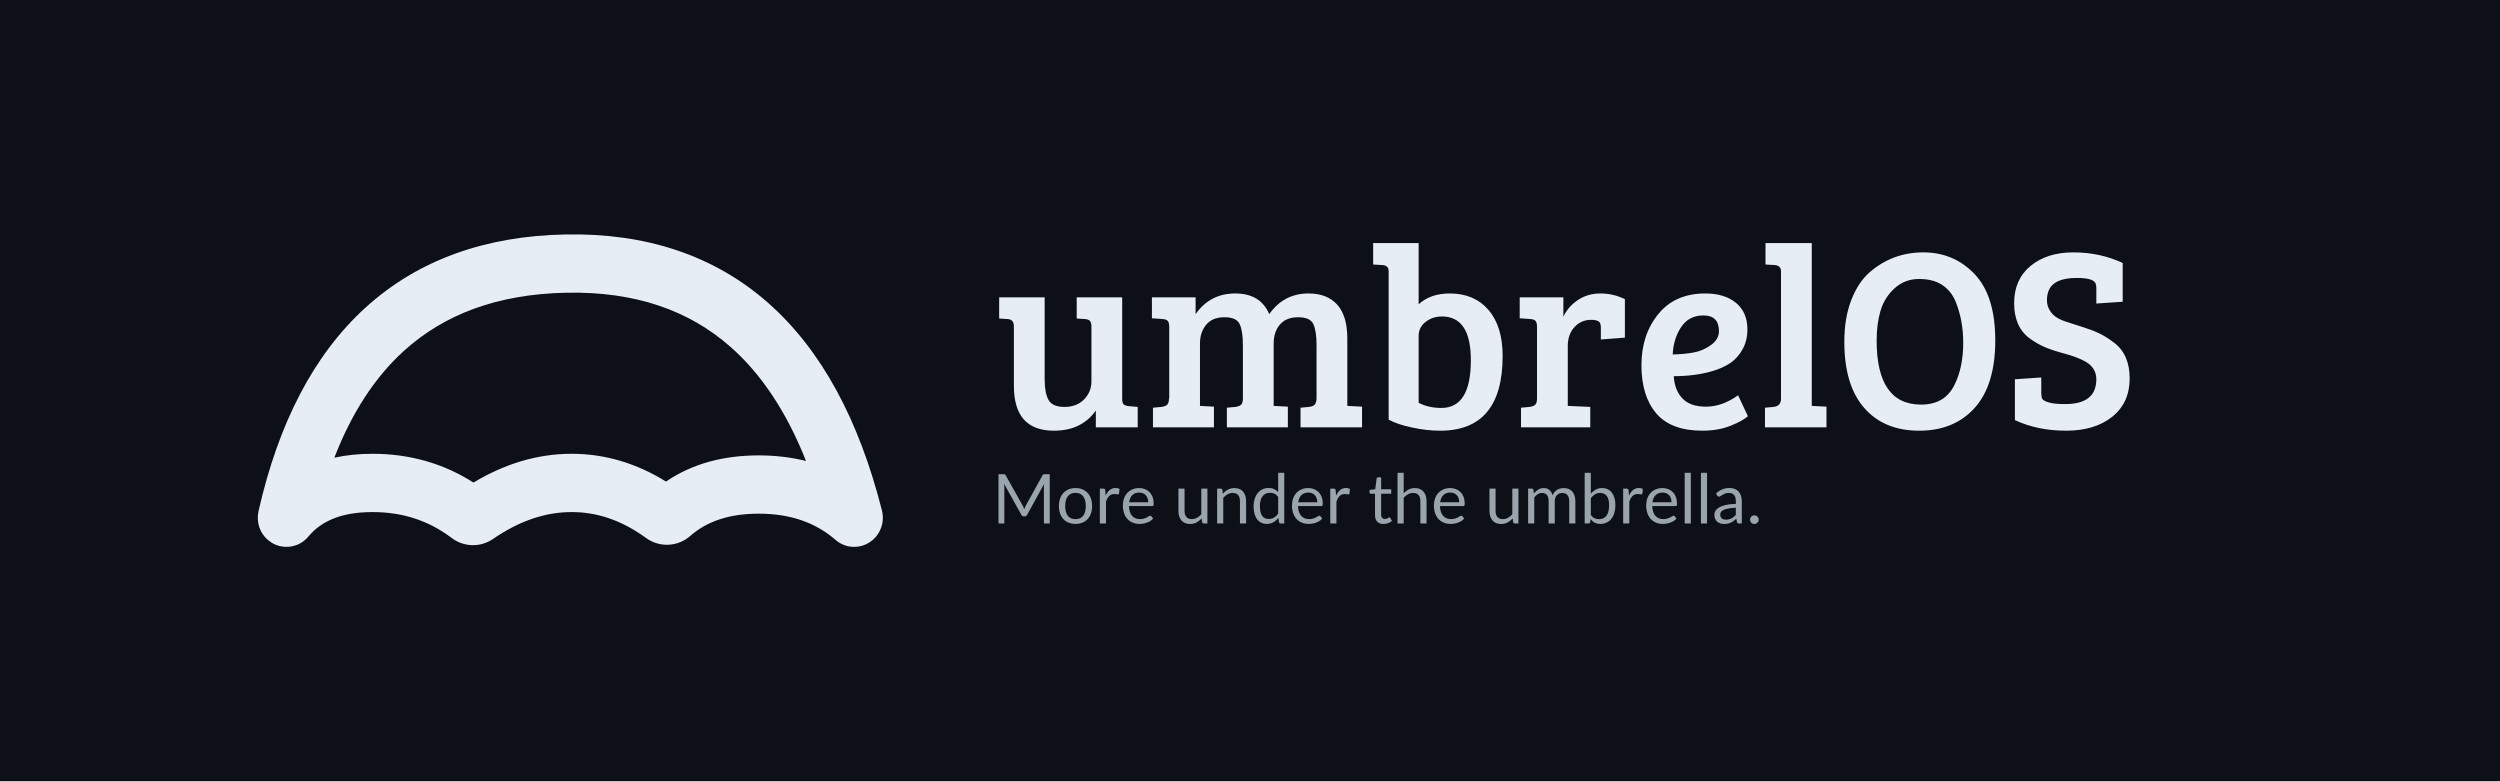
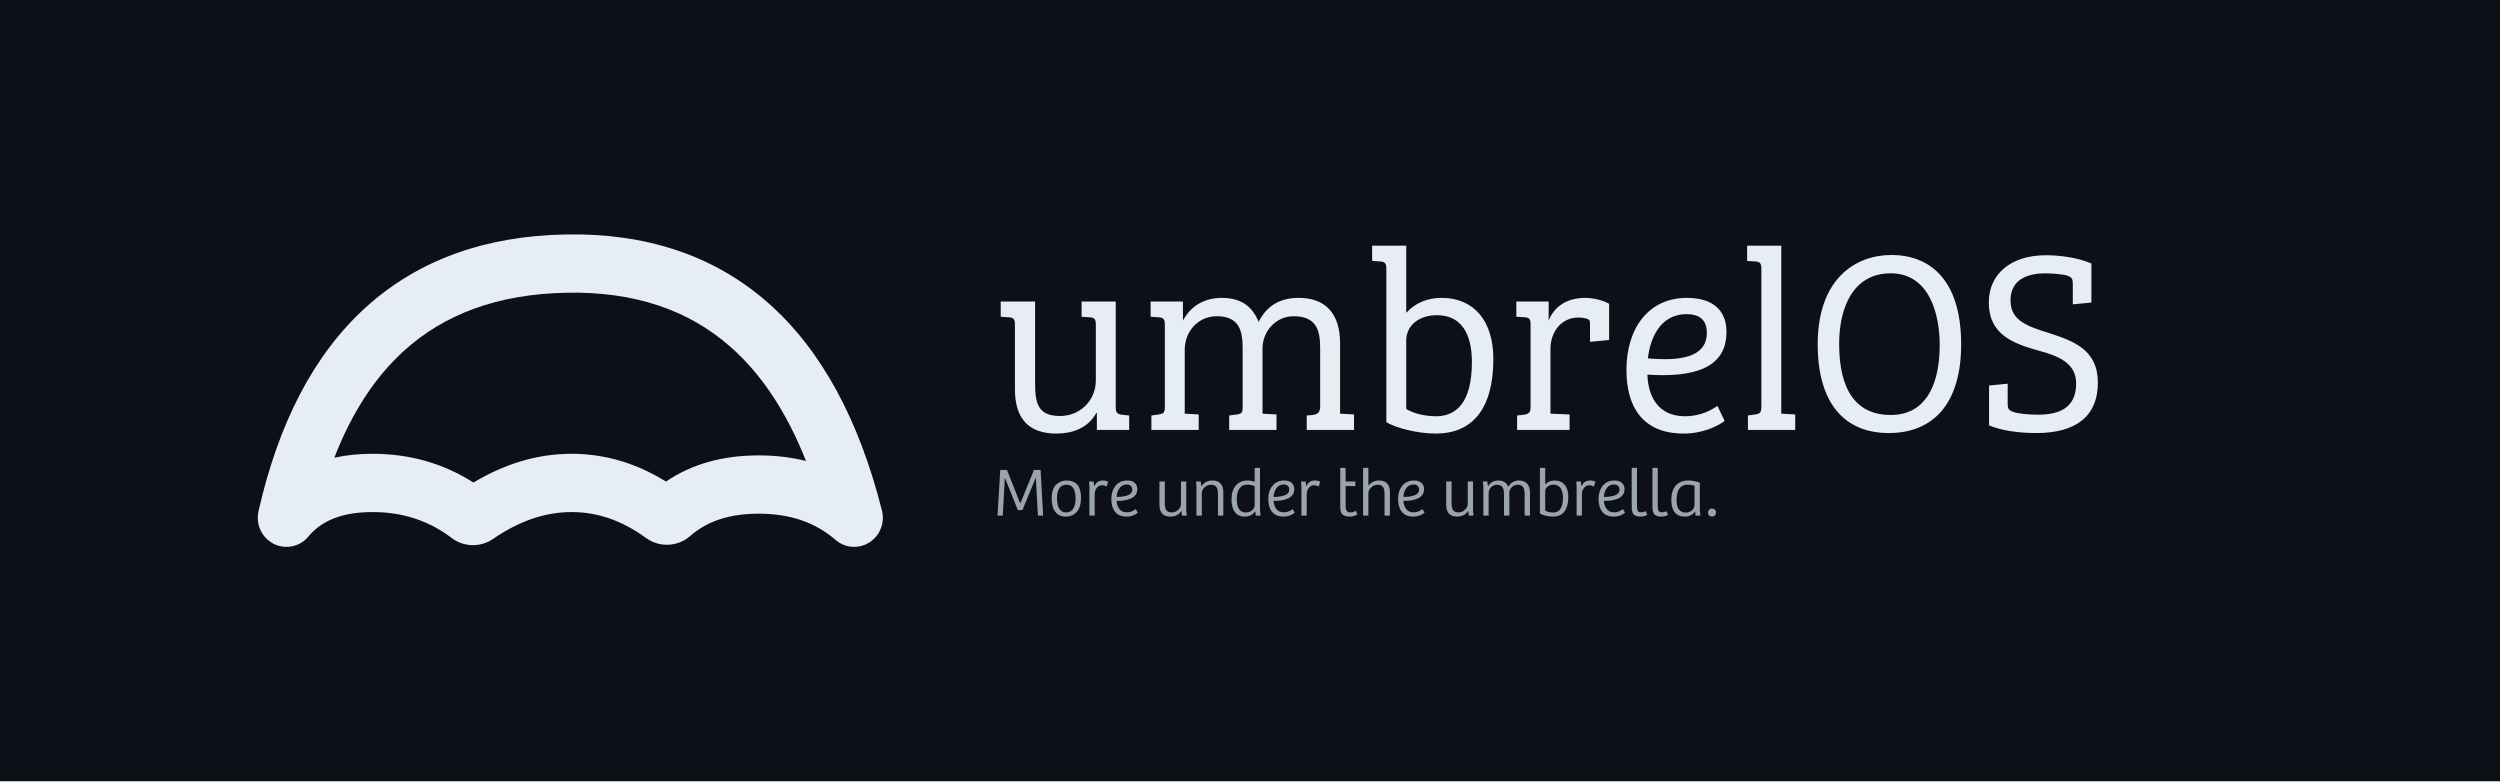
<svg xmlns="http://www.w3.org/2000/svg" viewBox="0 0 1600 500" width="1600" height="500" role="img" aria-label="umbrelOS: More under the umbrella.">
  <rect width="1600" height="500" fill="#0d1117" />
  <g transform="translate(151.67,36.67) scale(3.33333)">
    <g transform="matrix(1.0001 0 0 1.0167 -.96643 25.866)" fill="#e6edf3">
      <path d="m64.008 8.014c-15.316 0.294-28.263 4.774-38.365 13.811-10.013 8.957-16.719 21.934-20.518 38.336-0.009 0.039-0.016 0.078-0.025 0.117-0.026 0.112-0.034 0.223-0.053 0.334-0.022 0.131-0.05 0.26-0.062 0.392-0.019 0.201-0.019 0.4-0.016 0.598 0.001 0.063-0.005 0.126-0.002 0.189 0.011 0.228 0.041 0.452 0.08 0.674 0.007 0.039 0.008 0.078 0.016 0.117 0.052 0.263 0.122 0.521 0.211 0.772 0.055 0.155 0.118 0.308 0.188 0.458 0.024 0.053 0.052 0.103 0.078 0.155 0.05 0.1 0.098 0.199 0.154 0.296 0.082 0.143 0.172 0.282 0.268 0.418 8.204e-4 0.001 0.001 0.003 0.002 0.004 0.096 0.136 0.197 0.267 0.307 0.395 0.117 0.137 0.246 0.268 0.379 0.395 0.046 0.044 0.093 0.087 0.141 0.13 0.038 0.035 0.074 0.071 0.113 0.105 0.029 0.025 0.062 0.043 0.092 0.067 0.164 0.133 0.336 0.258 0.516 0.373 0.045 0.029 0.091 0.058 0.137 0.086 0.221 0.132 0.447 0.254 0.689 0.355 0.154 0.064 0.314 0.121 0.477 0.172 0.055 0.017 0.111 0.03 0.166 0.046 0.082 0.023 0.162 0.048 0.246 0.067 0.012 0.003 0.025 3e-3 0.037 0.006 0.241 0.054 0.486 0.09 0.73 0.111 0.059 0.005 0.117 0.006 0.176 0.01 0.199 0.01 0.397 0.011 0.596 0 0.052-0.003 0.105-0.001 0.156-0.006 0.006-4.91e-4 0.012-0.001 0.018-0.002 0.214-0.019 0.426-0.054 0.637-0.097 0.073-0.015 0.145-0.032 0.217-0.05 0.223-0.055 0.445-0.119 0.66-0.202 0.139-0.054 0.277-0.114 0.412-0.18 0.133-0.064 0.262-0.134 0.389-0.208 2e-3 -0.001 0.004-0.003 0.006-0.004 0.127-0.075 0.252-0.156 0.373-0.241 0.002-1e-3 0.002-0.003 0.004-0.004 0.122-0.086 0.24-0.177 0.355-0.273 0.121-0.101 0.238-0.208 0.352-0.321 0.083-0.082 0.16-0.17 0.238-0.258 0.026-0.029 0.053-0.056 0.078-0.086 0.025-0.03 0.051-0.058 0.076-0.088 2.402-2.778 6.161-4.543 12.254-4.543 5.756 0 10.694 1.599 15.012 4.76l0.17 0.128c2.346 1.746 5.541 1.819 7.963 0.18 5.16-3.49 10.16-5.068 15.084-5.068 4.836 0 9.528 1.519 14.18 4.822l0.098 0.071c2.583 1.847 6.093 1.687 8.496-0.388 3.073-2.652 7.279-4.201 13.129-4.201 6.155 0 10.927 1.716 14.695 4.898 0.024 0.02 0.047 0.041 0.07 0.061 0.069 0.059 0.142 0.11 0.213 0.164 0.059 0.045 0.115 0.093 0.176 0.136 0.1 0.071 0.203 0.135 0.307 0.199 0.05 0.031 0.099 0.064 0.15 0.094 0.14 0.08 0.283 0.151 0.428 0.218 0.015 7e-3 0.03 0.016 0.045 0.023 0.167 0.075 0.337 0.141 0.51 0.199 0.252 0.084 0.511 0.15 0.775 0.197 0.045 8e-3 0.091 0.008 0.137 0.015 0.217 0.033 0.436 0.058 0.658 0.065 0.055 0.002 0.111-0.006 0.166-0.006 0.211 4.2e-5 0.422-0.004 0.635-0.029 0.09-0.01 0.178-0.033 0.268-0.048 0.158-0.026 0.315-0.045 0.473-0.086 0.011-0.003 0.02-0.009 0.031-0.011 0.104-0.027 0.204-0.068 0.307-0.101 0.15-0.049 0.302-0.096 0.445-0.157 0.088-0.037 0.172-0.086 0.258-0.128 0.15-0.073 0.3-0.146 0.441-0.231 0.088-0.054 0.172-0.117 0.258-0.176 0.132-0.091 0.262-0.183 0.385-0.285 0.08-0.066 0.156-0.137 0.232-0.208 0.123-0.114 0.242-0.231 0.354-0.355 0.035-0.038 0.074-0.069 0.107-0.109 0.044-0.052 0.079-0.108 0.121-0.16 0.06-0.077 0.12-0.153 0.176-0.233 0.087-0.123 0.166-0.249 0.242-0.376 0.038-0.064 0.078-0.127 0.113-0.193 0.084-0.156 0.157-0.316 0.225-0.478 0.022-0.051 0.046-0.101 0.066-0.153 0.083-0.217 0.156-0.436 0.211-0.659 0.09-0.365 0.143-0.742 0.156-1.125 2e-5 -6.31e-4 -2e-5 -0.001 0-0.002 7.4e-4 -0.022-2e-3 -0.043-2e-3 -0.065 4e-3 -0.166 4e-3 -0.333-8e-3 -0.5-0.013-0.188-0.036-0.377-0.068-0.564-0.025-0.144-0.057-0.288-0.094-0.432-8e-3 -0.03-0.014-0.058-0.021-0.088-4.366-16.917-11.503-30.163-21.816-39.107-10.421-9.039-23.559-13.228-38.936-12.933zm0.211 11.003c13.143-0.252 23.488 3.284 31.514 10.245 5.83 5.056 10.704 12.155 14.475 21.531-2.873-0.708-5.909-1.054-9.088-1.054-6.725 0-12.761 1.556-17.789 4.942-5.634-3.438-11.694-5.246-18.113-5.246-6.566 0-12.87 1.889-18.852 5.435-5.774-3.632-12.279-5.435-19.377-5.435-2.563 0-5.016 0.238-7.33 0.735 3.39-8.623 7.876-15.27 13.322-20.142 7.782-6.962 18.035-10.757 31.238-11.011z" stroke-width="7.955" />
    </g>
  </g>
-   <g transform="translate(635.00,273.50)">
-     <path d="M87.34-13.56L93.13-13.07L93.13 0L66.33 0L66.33-10.75Q57.23 2.15 39.53 2.15Q13.89 2.15 13.89-26.47L13.89-64.68Q13.89-69.14 9.76-69.31L4.47-69.64L4.47-83.20L33.58-83.20L33.58-30.77Q33.58-22 36.06-17.53Q38.54-13.07 46.32-13.07Q54.09-13.07 58.80-17.86Q63.52-22.66 63.52-29.44L63.52-64.35Q63.52-66.99 62.61-68.07Q61.70-69.14 59.38-69.31L54.09-69.64L54.09-83.20L83.20-83.20L83.20-18.36Q83.20-15.71 84.03-14.80Q84.86-13.89 87.34-13.56M109.17-69.31L102.23-69.80L102.23-83.20L130.18-83.20L130.18-72.45Q139.44-85.68 155.57-85.68Q171.70-85.68 177.32-72.45Q186.59-85.68 202.47-85.68Q214.38-85.68 220.83-78.49Q227.28-71.29 227.28-56.90L227.28-13.73L236.71-13.23L236.71 0L197.34 0L197.34-12.57L202.80-13.07Q205.28-13.40 206.35-14.47Q207.43-15.55 207.59-18.36L207.59-52.60Q207.59-61.70 205.53-66.08Q203.46-70.47 195.85-70.47Q188.24-70.47 184.19-65.83Q180.14-61.20 180.14-53.43L180.14-13.73L189.23-13.23L189.23 0L150.20 0L150.20-12.57L155.65-13.07Q158.14-13.40 159.29-14.47Q160.45-15.55 160.45-18.53L160.45-52.60Q160.45-61.70 158.38-66.08Q156.32-70.47 148.62-70.47Q140.93-70.47 136.96-65.67Q132.99-60.87 132.99-53.76L132.99-13.73L141.92-13.23L141.92 0L102.89 0L102.89-12.57L108.35-13.07Q110.83-13.40 111.98-14.47Q113.14-15.55 113.14-18.53L113.31-18.53L113.31-64.18Q113.31-66.99 112.40-68.07Q111.49-69.14 109.17-69.31M253.74-4.96L253.74-99.91Q253.74-103.71 249.61-103.88L243.82-104.21L243.82-117.94L272.93-117.94L272.93-78.74Q280.38-85.68 292.95-85.68Q308.50-85.68 317.59-75.18Q326.69-64.68 326.69-45.65Q326.69 2.15 286.66 2.15Q278.06 2.15 268.55 0.08Q259.04-1.98 253.74-4.96M272.93-58.56L272.93-15.71Q279.22-12.41 287.49-12.41Q306.35-12.41 306.35-43.01Q306.35-70.96 287.82-70.96Q281.86-70.96 277.40-67.49Q272.93-64.02 272.93-58.56M348.69-18.53L348.69-64.35Q348.69-66.99 347.78-68.07Q346.87-69.14 344.56-69.31L337.61-69.80L337.61-83.20L365.56-83.20L365.56-70.80Q368.54-77.25 374.83-81.47Q381.11-85.68 389.30-85.68Q397.49-85.68 404.93-82.05L404.93-57.40L389.55-56.24L389.55-63.85Q389.55-67.16 387.89-67.98Q386.08-68.81 383.43-68.81Q376.81-68.81 372.59-64.10Q368.38-59.38 368.38-52.11L368.38-13.73L382.77-13.07L382.77 0L338.44 0L338.44-12.57L343.89-13.07Q346.38-13.40 347.53-14.47Q348.69-15.55 348.69-18.53M456.38-85.68Q468.78-85.68 476.06-79.65Q483.34-73.61 483.34-62.69Q483.34-55.41 480.20-49.87Q477.05-44.33 472.42-41.19Q467.79-38.05 461.17-36.06Q450.09-32.75 436.20-32.75Q436.69-23.98 441.65-18.61Q446.62-13.23 456.87-13.23Q467.13-13.23 477.38-20.51L483.67-7.11Q480.36-4.14 472.50-0.99Q464.65 2.15 454.56 2.15Q434.38 2.15 424.95-9.02Q415.52-20.18 415.52-39.70Q415.52-59.22 426.27-72.45Q437.02-85.68 456.38-85.68M448.85-47.89Q454.89-48.96 460.02-52.68Q465.14-56.41 465.14-61.53Q465.14-71.62 455.22-71.62Q445.95-71.62 440.99-64.26Q436.03-56.90 435.53-46.65Q442.81-46.81 448.85-47.89M494.92-117.94L524.53-117.94L524.53-13.73L533.95-13.23L533.95 0L494.59 0L494.59-12.57L500.05-13.07Q504.84-13.56 504.84-18.36L504.84-99.91Q504.84-103.55 500.71-103.88L494.92-104.21L494.92-117.94M595.90-111.98Q615.50-111.98 628.74-98.09Q641.97-84.20 641.97-55.66Q641.97-27.13 628.82-12.49Q615.67 2.15 593.26 2.15Q570.84 2.15 558.11-12.41Q545.37-26.96 545.37-54.75Q545.37-69.97 549.83-81.47Q554.30-92.96 561.58-99.25Q576.30-111.98 595.90-111.98M566.05-55.58Q566.05-14.56 594.50-14.56Q609.71-14.56 615.83-27.13Q621.46-38.21 621.46-54.26Q621.46-68.65 616.50-80.72Q613.68-87.34 607.98-91.14Q602.27-94.95 593.17-94.95Q584.08-94.95 577.54-88.99Q571.01-83.04 568.53-74.60Q566.05-66.17 566.05-55.58M686.80-14.89Q706.65-14.89 706.65-30.77Q706.65-39.04 697.88-43.01Q693.25-45.32 685.89-47.31Q678.53-49.29 673.65-51.36Q668.77-53.43 663.80-57.07Q654.05-64.35 654.05-79.48Q654.05-94.62 664.55-103.30Q675.05-111.98 692.01-111.98Q708.96-111.98 723.52-105.20L723.52-80.39L706.65-79.23L706.65-88.83Q706.65-91.31 705.98-92.47Q704.17-95.61 694.32-95.61Q684.48-95.61 679.77-92.14Q675.05-88.66 675.05-81.38Q675.05-76.09 679.02-72.12Q681.67-69.47 686.88-67.74Q692.09-66 697.96-64.18Q703.83-62.36 708.38-60.21Q712.93-58.06 717.89-54.26Q727.98-46.81 727.98-31.26Q727.98-15.71 716.82-6.78Q705.65 2.15 687.38 2.15Q669.10 2.15 654.54-4.63L654.54-30.77L671.41-31.92L671.41-21.83Q671.41-19.35 672.08-18.20Q672.74-17.04 676.13-15.96Q679.52-14.89 686.80-14.89" fill="#e6edf3" />
+   <g transform="translate(635.00,275.17)">
+     <path d="M79.07-82.21L57.23-82.21L57.23-72.45L62.20-72.12C65.34-71.95 66.33-71.13 66.33-67.32L66.33-31.76C66.33-18.69 56.08-8.93 43.50-8.93C29.77-8.93 27.46-16.38 27.46-29.61L27.46-82.21L5.46-82.21L5.46-72.45L10.42-72.12C13.56-71.95 14.56-71.13 14.56-67.32L14.56-25.97C14.56-7.11 23.49 2.32 41.19 2.32C51.11 2.32 61.20-0.99 66.66-10.92L66.99-10.92L66.99 0L87.67 0L87.67-9.26L82.87-9.76C79.73-10.26 79.07-11.08 79.07-15.22M122.08-82.21L101.40-82.21L101.40-72.45L106.36-72.12C109.50-71.95 110.50-71.13 110.50-67.32L110.50-14.72C110.50-10.92 109.67-10.42 106.53-9.92L101.89-9.26L101.89 0L132.17 0L132.17-9.92L123.23-10.42L123.23-51.44C123.23-62.69 131.50-72.78 143.74-72.78C158.63-72.78 160.29-62.69 160.29-52.11L160.29-14.56C160.29-11.08 159.79-10.42 156.65-9.92L151.68-9.26L151.68 0L181.95 0L181.95-9.92L173.02-10.42L173.02-52.27C173.02-63.02 181.46-72.78 192.87-72.78C207.43-72.78 209.91-64.02 209.91-52.27L209.91-15.22C209.91-11.08 208.26-10.09 205.11-9.59L201.31-9.26L201.31 0L231.58 0L231.58-9.92L222.65-10.42L222.65-55.41C222.65-74.44 213.38-84.53 196.18-84.53C185.10-84.53 176-80.23 170.54-69.14C166.08-80.23 157.97-84.53 146.89-84.53C136.80-84.53 127.37-80.06 122.08-69.97M252.26-4.96C258.87-0.99 272.93 2.32 283.85 2.32C307.01 2.32 320.74-13.07 320.74-45.49C320.74-69.80 308.33-84.53 287.65-84.53C278.56-84.53 270.78-81.38 264.99-74.93L264.99-117.94L243.16-117.94L243.16-108.18L248.12-107.85C251.26-107.68 252.26-106.86 252.26-103.05M264.99-57.23C264.99-66.99 273.26-73.44 284.51-73.44C303.70-73.44 307.01-56.08 307.01-43.50C307.01-16.54 296.26-8.77 284.02-8.77C276.24-8.77 268.96-10.92 264.99-13.40M375.16-71.95C377.47-71.95 379.29-71.62 380.78-71.13C382.60-70.47 382.60-69.64 382.60-67.49L382.60-56.41L394.84-57.56L394.84-80.72C390.38-83.37 383.92-84.53 379.46-84.53C366.89-84.53 359.28-78.08 356.14-69.97L356.14-82.21L335.46-82.21L335.46-72.45L340.92-72.12C343.73-71.95 344.56-70.96 344.56-67.65L344.56-14.72C344.56-10.92 343.40-10.26 340.26-9.76L335.95-9.26L335.95 0L369.53 0L369.53-9.92L357.29-10.42L357.29-51.77C357.29-63.02 364.41-71.95 375.16-71.95M469.94-62.69C469.94-77.08 460.68-84.53 444.63-84.53C419.98-84.53 405.92-65.01 405.92-38.38C405.92-15.71 415.52 2.32 442.65 2.32C454.89 2.32 464.81-2.65 468.78-5.79L464.15-15.38C461.01-13.23 453.89-8.77 443.47-8.77C426.11-8.77 419.82-21.50 419.32-35.40C447.94-33.58 469.94-38.87 469.94-62.69M457.37-62.20C457.37-46.32 440.17-44 419.65-45.82C420.98-57.89 427.10-74.11 444.30-74.11C452.24-74.11 457.37-70.80 457.37-62.20M492.27-15.22C492.27-11.08 491.44-10.42 488.30-9.92L483.67-9.26L483.67 0L513.94 0L513.94-9.92L505.01-10.42L505.01-117.94L483.17-117.94L483.17-108.18L488.14-107.85C491.28-107.68 492.27-106.86 492.27-103.05M620.14-54.75C620.14-97.10 599.29-111.98 575.47-111.98C552.98-111.98 528.33-97.26 528.33-54.75C528.33-17.04 545.53 1.98 573.82 1.98C602.27 1.98 620.14-16.87 620.14-54.75M542.06-55.25C542.06-77.74 550.66-100.24 574.98-100.24C600.12-100.24 606.41-73.61 606.41-54.26C606.41-31.76 599.13-9.59 575.14-9.59C547.85-9.59 542.06-33.41 542.06-55.25M668.27 1.98C694.57 1.98 707.64-9.59 707.64-30.27C707.64-51.28 692.09-56.90 676.87-61.86C662.65-66.33 651.73-69.80 651.73-82.87C651.73-96.77 663.31-100.24 674.06-100.24C678.53-100.24 685.64-99.58 688.12-98.75C691.26-97.59 691.59-96.44 691.59-93.29L691.59-80.39L703.50-81.55L703.50-106.53C694.57-110.50 682.50-111.82 674.39-111.82C652.06-111.82 637.83-99.91 637.83-81.55C637.83-61.20 653.22-55.41 669.10-50.95C682.33-47.47 693.74-42.84 693.74-29.77C693.74-13.40 682-9.76 668.93-9.76C663.64-9.76 656.20-10.42 653.38-11.58C650.24-12.74 649.91-13.89 649.91-17.04L649.91-29.61L638-28.45L638-2.98C645.28 0.33 656.86 1.98 668.27 1.98" fill="#e6edf3" />
  </g>
-   <g transform="translate(635.00,335)">
-     <path d="M33.68-31.53L36.83-31.53L36.83 0L33.09 0L33.09-23.17Q33.09-23.63 33.12-24.16Q33.15-24.68 33.20-25.23L22.37-5.52Q21.87-4.53 20.83-4.53L20.22-4.53Q19.18-4.53 18.68-5.52L7.63-25.32Q7.77-24.16 7.77-23.17L7.77 0L4.03 0L4.03-31.53L7.17-31.53Q7.74-31.53 8.05-31.42Q8.36-31.31 8.65-30.80L19.54-11.40Q19.80-10.87 20.05-10.30Q20.31-9.72 20.53-9.13Q20.75-9.72 20.99-10.31Q21.23-10.89 21.52-11.42L32.21-30.80Q32.47-31.31 32.79-31.42Q33.11-31.53 33.68-31.53M53.35-22.64Q55.79-22.64 57.75-21.82Q59.71-21.01 61.09-19.51Q62.48-18.02 63.22-15.89Q63.95-13.77 63.95-11.15Q63.95-8.51 63.22-6.40Q62.48-4.29 61.09-2.79Q59.71-1.30 57.75-0.49Q55.79 0.31 53.35 0.31Q50.89 0.31 48.92-0.49Q46.95-1.30 45.56-2.79Q44.18-4.29 43.44-6.40Q42.70-8.51 42.70-11.15Q42.70-13.77 43.44-15.89Q44.18-18.02 45.56-19.51Q46.95-21.01 48.92-21.82Q50.89-22.64 53.35-22.64M53.35-2.75Q56.65-2.75 58.28-4.96Q59.91-7.17 59.91-11.13Q59.91-15.11 58.28-17.34Q56.65-19.56 53.35-19.56Q51.68-19.56 50.44-18.99Q49.19-18.41 48.37-17.34Q47.54-16.26 47.13-14.68Q46.73-13.11 46.73-11.13Q46.73-7.17 48.37-4.96Q50.01-2.75 53.35-2.75M72.36-21.21L72.62-17.82Q73.68-20.11 75.22-21.39Q76.76-22.68 78.98-22.68Q79.68-22.68 80.33-22.53Q80.98-22.37 81.49-22.04L81.20-19.12Q81.07-18.57 80.54-18.57Q80.23-18.57 79.64-18.70Q79.05-18.83 78.30-18.83Q77.24-18.83 76.42-18.52Q75.59-18.22 74.94-17.61Q74.29-17.01 73.78-16.11Q73.26-15.22 72.84-14.08L72.84 0L68.90 0L68.90-22.29L71.15-22.29Q71.79-22.29 72.03-22.04Q72.27-21.80 72.36-21.21M87.65-13.57L99.84-13.57Q99.84-14.94 99.45-16.07Q99.07-17.20 98.33-18.03Q97.59-18.85 96.54-19.30Q95.48-19.76 94.14-19.76Q91.32-19.76 89.68-18.12Q88.04-16.48 87.65-13.57M101.90-4.55L103-3.12Q102.28-2.24 101.27-1.59Q100.25-0.95 99.10-0.53Q97.94-0.11 96.71 0.10Q95.48 0.31 94.27 0.31Q91.96 0.31 90.01-0.47Q88.07-1.25 86.65-2.76Q85.23-4.27 84.44-6.49Q83.64-8.71 83.64-11.59Q83.64-13.93 84.36-15.95Q85.07-17.97 86.42-19.46Q87.76-20.94 89.69-21.79Q91.63-22.64 94.05-22.64Q96.05-22.64 97.76-21.97Q99.46-21.30 100.70-20.03Q101.95-18.77 102.65-16.91Q103.36-15.05 103.36-12.67Q103.36-11.75 103.16-11.44Q102.96-11.13 102.41-11.13L87.52-11.13Q87.58-9.02 88.10-7.46Q88.62-5.90 89.54-4.85Q90.46-3.81 91.74-3.29Q93.02-2.77 94.60-2.77Q96.07-2.77 97.14-3.11Q98.21-3.45 98.98-3.85Q99.75-4.25 100.26-4.59Q100.78-4.93 101.16-4.93Q101.64-4.93 101.90-4.55M133.83-22.29L137.74-22.29L137.74 0L135.41 0Q134.57 0 134.35-0.81L134.05-3.21Q132.59-1.61 130.79-0.63Q128.99 0.35 126.65 0.35Q124.83 0.35 123.43-0.25Q122.03-0.86 121.09-1.96Q120.14-3.06 119.67-4.62Q119.20-6.18 119.20-8.07L119.20-22.29L123.11-22.29L123.11-8.07Q123.11-5.54 124.27-4.16Q125.42-2.77 127.80-2.77Q129.54-2.77 131.04-3.60Q132.55-4.42 133.83-5.87L133.83-22.29M147.33-21.47L147.64-19.05Q148.37-19.87 149.18-20.53Q150-21.19 150.91-21.66Q151.82-22.13 152.84-22.38Q153.87-22.64 155.06-22.64Q156.88-22.64 158.28-22.03Q159.68-21.43 160.61-20.32Q161.55-19.21 162.03-17.64Q162.51-16.08 162.51-14.19L162.51 0L158.58 0L158.58-14.19Q158.58-16.72 157.42-18.12Q156.27-19.51 153.91-19.51Q152.17-19.51 150.67-18.68Q149.16-17.84 147.88-16.41L147.88 0L143.95 0L143.95-22.29L146.30-22.29Q147.14-22.29 147.33-21.47M183.02-6.23L183.02-16.98Q181.92-18.46 180.64-19.04Q179.37-19.62 177.78-19.62Q174.68-19.62 173.01-17.40Q171.34-15.18 171.34-11.07Q171.34-8.89 171.71-7.34Q172.08-5.79 172.81-4.79Q173.54-3.78 174.59-3.32Q175.65-2.86 176.99-2.86Q178.93-2.86 180.37-3.74Q181.81-4.62 183.02-6.23M183.02-32.41L186.93-32.41L186.93 0L184.60 0Q183.77 0 183.55-0.81L183.19-3.52Q181.76-1.80 179.94-0.75Q178.11 0.31 175.71 0.31Q173.80 0.31 172.24-0.43Q170.68-1.17 169.58-2.60Q168.48-4.03 167.88-6.16Q167.29-8.29 167.29-11.07Q167.29-13.53 167.95-15.65Q168.61-17.78 169.84-19.34Q171.07-20.90 172.86-21.79Q174.66-22.68 176.90-22.68Q178.95-22.68 180.41-21.99Q181.87-21.30 183.02-20.06L183.02-32.41M195.87-13.57L208.05-13.57Q208.05-14.94 207.67-16.07Q207.28-17.20 206.55-18.03Q205.81-18.85 204.75-19.30Q203.70-19.76 202.36-19.76Q199.54-19.76 197.90-18.12Q196.26-16.48 195.87-13.57M210.12-4.55L211.22-3.12Q210.50-2.24 209.48-1.59Q208.47-0.95 207.32-0.53Q206.16-0.11 204.93 0.10Q203.70 0.31 202.49 0.31Q200.18 0.31 198.23-0.47Q196.28-1.25 194.86-2.76Q193.45-4.27 192.65-6.49Q191.86-8.71 191.86-11.59Q191.86-13.93 192.58-15.95Q193.29-17.97 194.63-19.46Q195.98-20.94 197.91-21.79Q199.85-22.64 202.27-22.64Q204.27-22.64 205.97-21.97Q207.68-21.30 208.92-20.03Q210.17-18.77 210.87-16.91Q211.57-15.05 211.57-12.67Q211.57-11.75 211.38-11.44Q211.18-11.13 210.63-11.13L195.73-11.13Q195.80-9.02 196.32-7.46Q196.83-5.90 197.76-4.85Q198.68-3.81 199.96-3.29Q201.23-2.77 202.82-2.77Q204.29-2.77 205.36-3.11Q206.43-3.45 207.20-3.85Q207.97-4.25 208.48-4.59Q209-4.93 209.37-4.93Q209.86-4.93 210.12-4.55M219.82-21.21L220.09-17.82Q221.14-20.11 222.68-21.39Q224.22-22.68 226.45-22.68Q227.15-22.68 227.80-22.53Q228.45-22.37 228.95-22.04L228.67-19.12Q228.54-18.57 228.01-18.57Q227.70-18.57 227.11-18.70Q226.51-18.83 225.76-18.83Q224.71-18.83 223.88-18.52Q223.06-18.22 222.41-17.61Q221.76-17.01 221.24-16.11Q220.73-15.22 220.31-14.08L220.31 0L216.37 0L216.37-22.29L218.61-22.29Q219.25-22.29 219.49-22.04Q219.74-21.80 219.82-21.21M250.49 0.35Q247.85 0.35 246.43-1.12Q245.01-2.60 245.01-5.37L245.01-19.01L242.33-19.01Q241.98-19.01 241.74-19.22Q241.49-19.43 241.49-19.87L241.49-21.43L245.15-21.89L246.05-28.78Q246.11-29.11 246.34-29.31Q246.58-29.52 246.95-29.52L248.93-29.52L248.93-21.85L255.38-21.85L255.38-19.01L248.93-19.01L248.93-5.63Q248.93-4.22 249.61-3.54Q250.29-2.86 251.37-2.86Q251.99-2.86 252.44-3.02Q252.89-3.19 253.22-3.39Q253.55-3.59 253.78-3.75Q254.01-3.92 254.19-3.92Q254.50-3.92 254.74-3.54L255.88-1.67Q254.87-0.73 253.44-0.19Q252.01 0.35 250.49 0.35M263.36-32.41L263.36-19.32Q264.79-20.83 266.53-21.74Q268.27-22.64 270.53-22.64Q272.36-22.64 273.76-22.03Q275.15-21.43 276.09-20.32Q277.02-19.21 277.51-17.64Q277.99-16.08 277.99-14.19L277.99 0L274.05 0L274.05-14.19Q274.05-16.72 272.90-18.12Q271.74-19.51 269.39-19.51Q267.65-19.51 266.14-18.68Q264.64-17.84 263.36-16.41L263.36 0L259.42 0L259.42-32.41L263.36-32.41M286.70-13.57L298.89-13.57Q298.89-14.94 298.51-16.07Q298.12-17.20 297.38-18.03Q296.65-18.85 295.59-19.30Q294.54-19.76 293.19-19.76Q290.38-19.76 288.74-18.12Q287.10-16.48 286.70-13.57M300.96-4.55L302.06-3.12Q301.33-2.24 300.32-1.59Q299.31-0.95 298.15-0.53Q297-0.11 295.77 0.10Q294.54 0.31 293.33 0.31Q291.02 0.31 289.07-0.47Q287.12-1.25 285.70-2.76Q284.28-4.27 283.49-6.49Q282.70-8.71 282.70-11.59Q282.70-13.93 283.41-15.95Q284.13-17.97 285.47-19.46Q286.81-20.94 288.75-21.79Q290.69-22.64 293.11-22.64Q295.11-22.64 296.81-21.97Q298.52-21.30 299.76-20.03Q301-18.77 301.71-16.91Q302.41-15.05 302.41-12.67Q302.41-11.75 302.21-11.44Q302.02-11.13 301.47-11.13L286.57-11.13Q286.64-9.02 287.15-7.46Q287.67-5.90 288.60-4.85Q289.52-3.81 290.80-3.29Q292.07-2.77 293.66-2.77Q295.13-2.77 296.20-3.11Q297.26-3.45 298.03-3.85Q298.80-4.25 299.32-4.59Q299.84-4.93 300.21-4.93Q300.70-4.93 300.96-4.55M332.88-22.29L336.80-22.29L336.80 0L334.47 0Q333.63 0 333.41-0.81L333.10-3.21Q331.65-1.61 329.85-0.63Q328.04 0.35 325.71 0.35Q323.88 0.35 322.49-0.25Q321.09-0.86 320.14-1.96Q319.20-3.06 318.73-4.62Q318.25-6.18 318.25-8.07L318.25-22.29L322.17-22.29L322.17-8.07Q322.17-5.54 323.32-4.16Q324.48-2.77 326.85-2.77Q328.59-2.77 330.10-3.60Q331.61-4.42 332.88-5.87L332.88-22.29M346.94 0L343 0L343-22.29L345.36-22.29Q346.19-22.29 346.39-21.47L346.68-19.18Q347.91-20.70 349.45-21.67Q350.99-22.64 353.01-22.64Q355.26-22.64 356.65-21.38Q358.05-20.13 358.67-18Q359.15-19.21 359.91-20.09Q360.67-20.97 361.61-21.54Q362.56-22.11 363.63-22.37Q364.69-22.64 365.79-22.64Q367.55-22.64 368.93-22.08Q370.30-21.52 371.26-20.44Q372.22-19.36 372.72-17.79Q373.23-16.21 373.23-14.19L373.23 0L369.29 0L369.29-14.19Q369.29-16.81 368.15-18.16Q367-19.51 364.85-19.51Q363.88-19.51 363.01-19.17Q362.14-18.83 361.48-18.17Q360.82-17.51 360.44-16.51Q360.05-15.51 360.05-14.19L360.05 0L356.11 0L356.11-14.19Q356.11-16.87 355.04-18.19Q353.96-19.51 351.89-19.51Q350.44-19.51 349.21-18.73Q347.97-17.95 346.94-16.61L346.94 0M383.13-16.15L383.13-5.37Q384.21-3.92 385.49-3.32Q386.78-2.73 388.32-2.73Q391.47-2.73 393.14-4.95Q394.81-7.17 394.81-11.57Q394.81-15.66 393.33-17.59Q391.84-19.51 389.09-19.51Q387.18-19.51 385.76-18.63Q384.34-17.75 383.13-16.15M383.13-32.41L383.13-19.07Q384.54-20.70 386.31-21.67Q388.08-22.64 390.39-22.64Q392.35-22.64 393.92-21.89Q395.49-21.14 396.59-19.72Q397.69-18.30 398.28-16.28Q398.86-14.26 398.86-11.73Q398.86-9.02 398.20-6.80Q397.54-4.58 396.30-3Q395.05-1.43 393.27-0.56Q391.49 0.31 389.27 0.31Q387.07 0.31 385.56-0.52Q384.05-1.34 382.93-2.86L382.73-0.84Q382.56 0 381.72 0L379.19 0L379.19-32.41L383.13-32.41M407.29-21.21L407.55-17.82Q408.61-20.11 410.15-21.39Q411.69-22.68 413.91-22.68Q414.61-22.68 415.26-22.53Q415.91-22.37 416.42-22.04L416.13-19.12Q416-18.57 415.47-18.57Q415.16-18.57 414.57-18.70Q413.97-18.83 413.23-18.83Q412.17-18.83 411.34-18.52Q410.52-18.22 409.87-17.61Q409.22-17.01 408.70-16.11Q408.19-15.22 407.77-14.08L407.77 0L403.83 0L403.83-22.29L406.08-22.29Q406.71-22.29 406.96-22.04Q407.20-21.80 407.29-21.21M422.58-13.57L434.76-13.57Q434.76-14.94 434.38-16.07Q433.99-17.20 433.26-18.03Q432.52-18.85 431.46-19.30Q430.41-19.76 429.07-19.76Q426.25-19.76 424.61-18.12Q422.97-16.48 422.58-13.57M436.83-4.55L437.93-3.12Q437.21-2.24 436.19-1.59Q435.18-0.95 434.03-0.53Q432.87-0.11 431.64 0.10Q430.41 0.31 429.20 0.31Q426.89 0.31 424.94-0.47Q422.99-1.25 421.57-2.76Q420.16-4.27 419.36-6.49Q418.57-8.71 418.57-11.59Q418.57-13.93 419.29-15.95Q420-17.97 421.34-19.46Q422.69-20.94 424.62-21.79Q426.56-22.64 428.98-22.64Q430.98-22.64 432.69-21.97Q434.39-21.30 435.63-20.03Q436.88-18.77 437.58-16.91Q438.28-15.05 438.28-12.67Q438.28-11.75 438.09-11.44Q437.89-11.13 437.34-11.13L422.44-11.13Q422.51-9.02 423.03-7.46Q423.54-5.90 424.47-4.85Q425.39-3.81 426.67-3.29Q427.94-2.77 429.53-2.77Q431-2.77 432.07-3.11Q433.14-3.45 433.91-3.85Q434.68-4.25 435.19-4.59Q435.71-4.93 436.08-4.93Q436.57-4.93 436.83-4.55M443.21-32.41L447.13-32.41L447.13 0L443.21 0L443.21-32.41M453.60-32.41L457.51-32.41L457.51 0L453.60 0L453.60-32.41M475.93-5.41L475.93-10.03Q473.22-9.94 471.32-9.60Q469.41-9.26 468.21-8.71Q467.02-8.16 466.48-7.41Q465.94-6.67 465.94-5.74Q465.94-4.86 466.22-4.22Q466.51-3.59 467-3.18Q467.50-2.77 468.17-2.58Q468.84-2.40 469.61-2.40Q470.65-2.40 471.50-2.61Q472.36-2.82 473.12-3.21Q473.88-3.61 474.57-4.16Q475.27-4.71 475.93-5.41M463.98-17.89L463.28-19.14Q465.12-20.92 467.26-21.80Q469.39-22.68 471.99-22.68Q473.86-22.68 475.31-22.07Q476.76-21.45 477.75-20.35Q478.74-19.25 479.25-17.69Q479.75-16.13 479.75-14.26L479.75 0L478.02 0Q477.44 0 477.14-0.19Q476.83-0.37 476.65-0.92L476.21-3.04Q475.33-2.22 474.50-1.59Q473.66-0.97 472.74-0.54Q471.81-0.11 470.77 0.12Q469.72 0.35 468.45 0.35Q467.15 0.35 466-0.01Q464.86-0.37 464.01-1.10Q463.17-1.83 462.67-2.94Q462.18-4.05 462.18-5.57Q462.18-6.89 462.90-8.11Q463.63-9.33 465.26-10.27Q466.88-11.22 469.50-11.82Q472.12-12.43 475.93-12.52L475.93-14.26Q475.93-16.85 474.80-18.18Q473.68-19.51 471.53-19.51Q470.07-19.51 469.09-19.15Q468.12-18.79 467.40-18.34Q466.69-17.89 466.17-17.52Q465.65-17.16 465.15-17.16Q464.75-17.16 464.46-17.37Q464.18-17.58 463.98-17.89M485.06-2.42Q485.06-2.99 485.26-3.50Q485.47-4 485.84-4.38Q486.20-4.75 486.71-4.97Q487.21-5.19 487.78-5.19Q488.36-5.19 488.86-4.97Q489.37-4.75 489.74-4.38Q490.12-4 490.34-3.50Q490.56-2.99 490.56-2.42Q490.56-1.83 490.34-1.33Q490.12-0.84 489.74-0.46Q489.37-0.09 488.86 0.12Q488.36 0.33 487.78 0.33Q487.21 0.33 486.71 0.12Q486.20-0.09 485.84-0.46Q485.47-0.84 485.26-1.33Q485.06-1.83 485.06-2.42" fill="#9aa4ad" />
+   <g transform="translate(635.00,330)">
+     <path d="M17.95-7.79L18-7.79L26.75-29.26L30.98-29.26L32.60 0L29.26 0L27.94-24.33L27.90-24.33L19.36-3.56L16.41-3.56L8.14-24.24L8.10-24.24L6.78 0L3.43 0L5.15-29.26L9.46-29.26L17.95-7.79M47.39-2.02Q50.38-2.02 51.88-4.49Q53.37-6.95 53.37-10.82Q53.37-19.80 47.56-19.80Q44.57-19.80 43.03-17.53Q41.49-15.27 41.49-11.53Q41.49-2.02 47.39-2.02M38.06-11.09Q38.06-14.34 38.94-16.68Q39.82-19.01 41.34-20.22Q42.86-21.43 44.44-21.96Q46.02-22.48 47.83-22.48Q48.93-22.48 49.94-22.31Q50.95-22.13 52.29-21.47Q53.64-20.81 54.58-19.71Q55.53-18.61 56.19-16.50Q56.85-14.39 56.85-11.57Q56.85-5.46 54.16-2.42Q51.48 0.62 47.08 0.62Q42.81 0.62 40.44-2.33Q38.06-5.28 38.06-11.09M65.60-13.95L65.60 0L62.22 0L62.22-18.88L61.95-21.87L64.90-21.87L65.30-18.70Q66.92-22.48 70.80-22.48Q72.95-22.48 74.27-21.65L73.22-18.61Q71.63-19.45 70.36-19.45Q68.33-19.45 67.01-17.84Q65.69-16.24 65.60-13.95M86.46-22.48Q89.50-22.48 91.19-20.99Q92.88-19.49 92.88-17.03Q92.88-14.74 91.65-13.13Q90.42-11.53 88.40-10.78Q86.37-10.03 84.55-9.75Q82.72-9.46 80.78-9.46Q80.56-9.46 80.19-9.48Q79.82-9.50 79.64-9.50Q79.77-6.42 81.40-4.27Q83.03-2.11 86.24-2.11Q89.14-2.11 91.87-4.14L93.19-1.89Q90.20 0.62 86.02 0.62Q81.09 0.62 78.67-2.40Q76.25-5.41 76.25-10.60Q76.25-15.71 78.94-19.10Q81.62-22.48 86.46-22.48M89.67-16.63Q89.67-18.17 88.73-19.05Q87.78-19.93 86.28-19.93Q83.07-19.93 81.42-17.51Q79.77-15.09 79.64-12.01Q79.77-12.01 80.06-11.99Q80.34-11.97 80.52-11.97Q81.88-11.97 83.25-12.17Q84.61-12.36 86.17-12.80Q87.74-13.24 88.70-14.23Q89.67-15.22 89.67-16.63M120.82-7.35L120.82-21.87L124.21-21.87L124.21-3.21L124.52 0L121.48 0L121.13-2.99L121.04-2.99Q118.71 0.62 114.14 0.62Q107.05 0.62 107.05-6.91L107.05-21.87L110.48-21.87L110.48-7.88Q110.48-5.06 111.41-3.56Q112.33-2.07 115.02-2.07Q117.26-2.07 119.04-3.74Q120.82-5.41 120.82-7.35M134.16-14.34L134.16 0L130.72 0L130.72-18.57L130.50-21.87L133.45-21.87L133.85-18.70Q136.40-22.48 140.93-22.48Q144.36-22.48 146.15-20.57Q147.93-18.66 147.93-14.92L147.93 0L144.50 0L144.50-13.86Q144.50-16.68 143.57-18.22Q142.65-19.76 140.10-19.76Q137.63-19.76 135.89-18.08Q134.16-16.41 134.16-14.34M163.46-22.48Q165.70-22.48 167.99-21.69L167.99-30.58L171.38-30.58L171.38-3.96L171.73 0L168.70 0L168.39-2.64L168.21-2.68Q165.88 0.62 161.74 0.62Q157.26 0.62 155.21-2.42Q153.16-5.46 153.16-10.30Q153.16-15.93 155.87-19.21Q158.58-22.48 163.46-22.48M167.99-6.73L167.99-18.79Q165.97-19.84 163.33-19.84Q159.90-19.84 158.22-17.34Q156.55-14.83 156.55-10.69Q156.55-2.02 162.27-2.02Q164.82-2.02 166.41-3.48Q167.99-4.93 167.99-6.73M186.91-22.48Q189.95-22.48 191.64-20.99Q193.34-19.49 193.34-17.03Q193.34-14.74 192.10-13.13Q190.87-11.53 188.85-10.78Q186.82-10.03 185-9.75Q183.17-9.46 181.24-9.46Q181.02-9.46 180.64-9.48Q180.27-9.50 180.09-9.50Q180.22-6.42 181.85-4.27Q183.48-2.11 186.69-2.11Q189.60-2.11 192.32-4.14L193.64-1.89Q190.65 0.62 186.47 0.62Q181.54 0.62 179.12-2.40Q176.70-5.41 176.70-10.60Q176.70-15.71 179.39-19.10Q182.07-22.48 186.91-22.48M190.12-16.63Q190.12-18.17 189.18-19.05Q188.23-19.93 186.74-19.93Q183.52-19.93 181.87-17.51Q180.22-15.09 180.09-12.01Q180.22-12.01 180.51-11.99Q180.80-11.97 180.97-11.97Q182.34-11.97 183.70-12.17Q185.06-12.36 186.63-12.80Q188.19-13.24 189.16-14.23Q190.12-15.22 190.12-16.63M201.30-13.95L201.30 0L197.91 0L197.91-18.88L197.65-21.87L200.60-21.87L200.99-18.70Q202.62-22.48 206.49-22.48Q208.65-22.48 209.97-21.65L208.91-18.61Q207.33-19.45 206.05-19.45Q204.03-19.45 202.71-17.84Q201.39-16.24 201.30-13.95M222.77-5.98L222.77-30.58L226.20-30.58L226.20-21.87L232.45-21.87L232.45-18.92L226.20-18.92L226.20-5.90Q226.20-3.78 227-2.93Q227.79-2.07 229.42-2.07Q230.96-2.07 232.76-3.12L233.77-0.84Q231.66 0.62 228.80 0.62Q227.13 0.62 225.94 0.20Q224.75-0.22 224.14-0.77Q223.52-1.32 223.21-2.31Q222.90-3.30 222.84-4.03Q222.77-4.75 222.77-5.98M240.77-14.34L240.77 0L237.38 0L237.38-30.58L240.77-30.58L240.77-19.18Q243.50-22.48 247.54-22.48Q254.54-22.48 254.54-14.92L254.54 0L251.11 0L251.11-13.99Q251.11-16.72 250.18-18.24Q249.26-19.76 246.62-19.76Q244.29-19.76 242.53-18.06Q240.77-16.37 240.77-14.34M269.98-22.48Q273.02-22.48 274.71-20.99Q276.41-19.49 276.41-17.03Q276.41-14.74 275.18-13.13Q273.94-11.53 271.92-10.78Q269.90-10.03 268.07-9.75Q266.24-9.46 264.31-9.46Q264.09-9.46 263.71-9.48Q263.34-9.50 263.16-9.50Q263.30-6.42 264.92-4.27Q266.55-2.11 269.76-2.11Q272.67-2.11 275.40-4.14L276.72-1.89Q273.72 0.62 269.54 0.62Q264.62 0.62 262.20-2.40Q259.78-5.41 259.78-10.60Q259.78-15.71 262.46-19.10Q265.14-22.48 269.98-22.48M273.20-16.63Q273.20-18.17 272.25-19.05Q271.30-19.93 269.81-19.93Q266.60-19.93 264.95-17.51Q263.30-15.09 263.16-12.01Q263.30-12.01 263.58-11.99Q263.87-11.97 264.04-11.97Q265.41-11.97 266.77-12.17Q268.14-12.36 269.70-12.80Q271.26-13.24 272.23-14.23Q273.20-15.22 273.20-16.63M304.35-7.35L304.35-21.87L307.74-21.87L307.74-3.21L308.04 0L305.01 0L304.66-2.99L304.57-2.99Q302.24 0.62 297.66 0.62Q290.58 0.62 290.58-6.91L290.58-21.87L294.01-21.87L294.01-7.88Q294.01-5.06 294.93-3.56Q295.86-2.07 298.54-2.07Q300.78-2.07 302.57-3.74Q304.35-5.41 304.35-7.35M317.72-14.30L317.72 0L314.34 0L314.34-18.57L314.03-21.87L316.89-21.87L317.28-18.74Q319.66-22.48 324.02-22.48Q328.64-22.48 330.31-18.39Q331.32-20.37 333.15-21.43Q334.97-22.48 337.13-22.48Q340.52-22.48 342.34-20.48Q344.17-18.48 344.17-14.74L344.17 0L340.78 0L340.78-13.82Q340.78-16.59 339.83-18.17Q338.89-19.76 336.25-19.76Q334.05-19.76 332.51-18.17Q330.97-16.59 330.97-14.52L330.97 0L327.58 0L327.58-13.77Q327.58-15 327.43-15.93Q327.27-16.85 326.85-17.80Q326.44-18.74 325.47-19.25Q324.50-19.76 323.05-19.76Q320.76-19.76 319.24-18.11Q317.72-16.46 317.72-14.30M350.55-1.32L350.55-30.58L353.94-30.58L353.94-19.93Q356.22-22.48 359.96-22.48Q364.06-22.48 366.39-19.71Q368.72-16.94 368.72-12.10Q368.72-5.76 366.19-2.57Q363.66 0.62 358.95 0.62Q356.75 0.62 354.31 0.07Q351.87-0.48 350.55-1.32M353.94-15.49L353.94-3.21Q356.05-1.98 359-1.98Q365.29-1.98 365.29-11.57Q365.29-12.98 365.02-14.30Q364.76-15.62 364.14-16.94Q363.53-18.26 362.23-19.05Q360.93-19.84 359.13-19.84Q357.02-19.84 355.48-18.59Q353.94-17.34 353.94-15.49M377.43-13.95L377.43 0L374.04 0L374.04-18.88L373.78-21.87L376.73-21.87L377.12-18.70Q378.75-22.48 382.62-22.48Q384.78-22.48 386.10-21.65L385.04-18.61Q383.46-19.45 382.18-19.45Q380.16-19.45 378.84-17.84Q377.52-16.24 377.43-13.95M398.29-22.48Q401.32-22.48 403.02-20.99Q404.71-19.49 404.71-17.03Q404.71-14.74 403.48-13.13Q402.25-11.53 400.22-10.78Q398.20-10.03 396.37-9.75Q394.55-9.46 392.61-9.46Q392.39-9.46 392.02-9.48Q391.64-9.50 391.47-9.50Q391.60-6.42 393.23-4.27Q394.86-2.11 398.07-2.11Q400.97-2.11 403.70-4.14L405.02-1.89Q402.03 0.62 397.85 0.62Q392.92 0.62 390.50-2.40Q388.08-5.41 388.08-10.60Q388.08-15.71 390.76-19.10Q393.45-22.48 398.29-22.48M401.50-16.63Q401.50-18.17 400.55-19.05Q399.61-19.93 398.11-19.93Q394.90-19.93 393.25-17.51Q391.60-15.09 391.47-12.01Q391.60-12.01 391.89-11.99Q392.17-11.97 392.35-11.97Q393.71-11.97 395.08-12.17Q396.44-12.36 398-12.80Q399.56-13.24 400.53-14.23Q401.50-15.22 401.50-16.63M409.29-5.68L409.29-30.58L412.68-30.58L412.68-6.16Q412.68-3.92 413.25-3.01Q413.82-2.11 415.45-2.11Q416.90-2.11 418.40-2.86L419.19-0.48Q417.52 0.62 414.70 0.62Q413.20 0.62 412.15 0.22Q411.09-0.18 410.56-0.73Q410.04-1.28 409.73-2.22Q409.42-3.17 409.35-3.89Q409.29-4.62 409.29-5.68M422.58-5.68L422.58-30.58L425.96-30.58L425.96-6.16Q425.96-3.92 426.54-3.01Q427.11-2.11 428.74-2.11Q430.19-2.11 431.68-2.86L432.48-0.48Q430.80 0.62 427.99 0.62Q426.49 0.62 425.44 0.22Q424.38-0.18 423.85-0.73Q423.32-1.28 423.02-2.22Q422.71-3.17 422.64-3.89Q422.58-4.62 422.58-5.68M452.89-21.08L452.89-3.83L453.24 0L450.16 0L449.90-2.60L449.77-2.64Q447.52 0.62 443.34 0.62Q438.90 0.62 436.77-2.20Q434.63-5.02 434.63-9.99Q434.63-15.93 437.45-19.21Q440.26-22.48 445.68-22.48Q449.15-22.48 452.89-21.08M449.50-6.95L449.50-19.05Q447.83-19.80 445.10-19.80Q438.02-19.80 438.02-9.86Q438.02-7.70 438.46-6.05Q438.90-4.40 440.26-3.17Q441.63-1.94 443.78-1.94Q446.42-1.94 447.96-3.45Q449.50-4.97 449.50-6.95M458.13-1.98Q458.13-3.08 458.83-3.81Q459.54-4.53 460.64-4.53Q461.82-4.53 462.53-3.85Q463.23-3.17 463.23-2.02Q463.23-0.88 462.55-0.15Q461.87 0.57 460.77 0.57Q459.54 0.57 458.83-0.11Q458.13-0.79 458.13-1.98" fill="#9aa4ad" />
  </g>
</svg>
